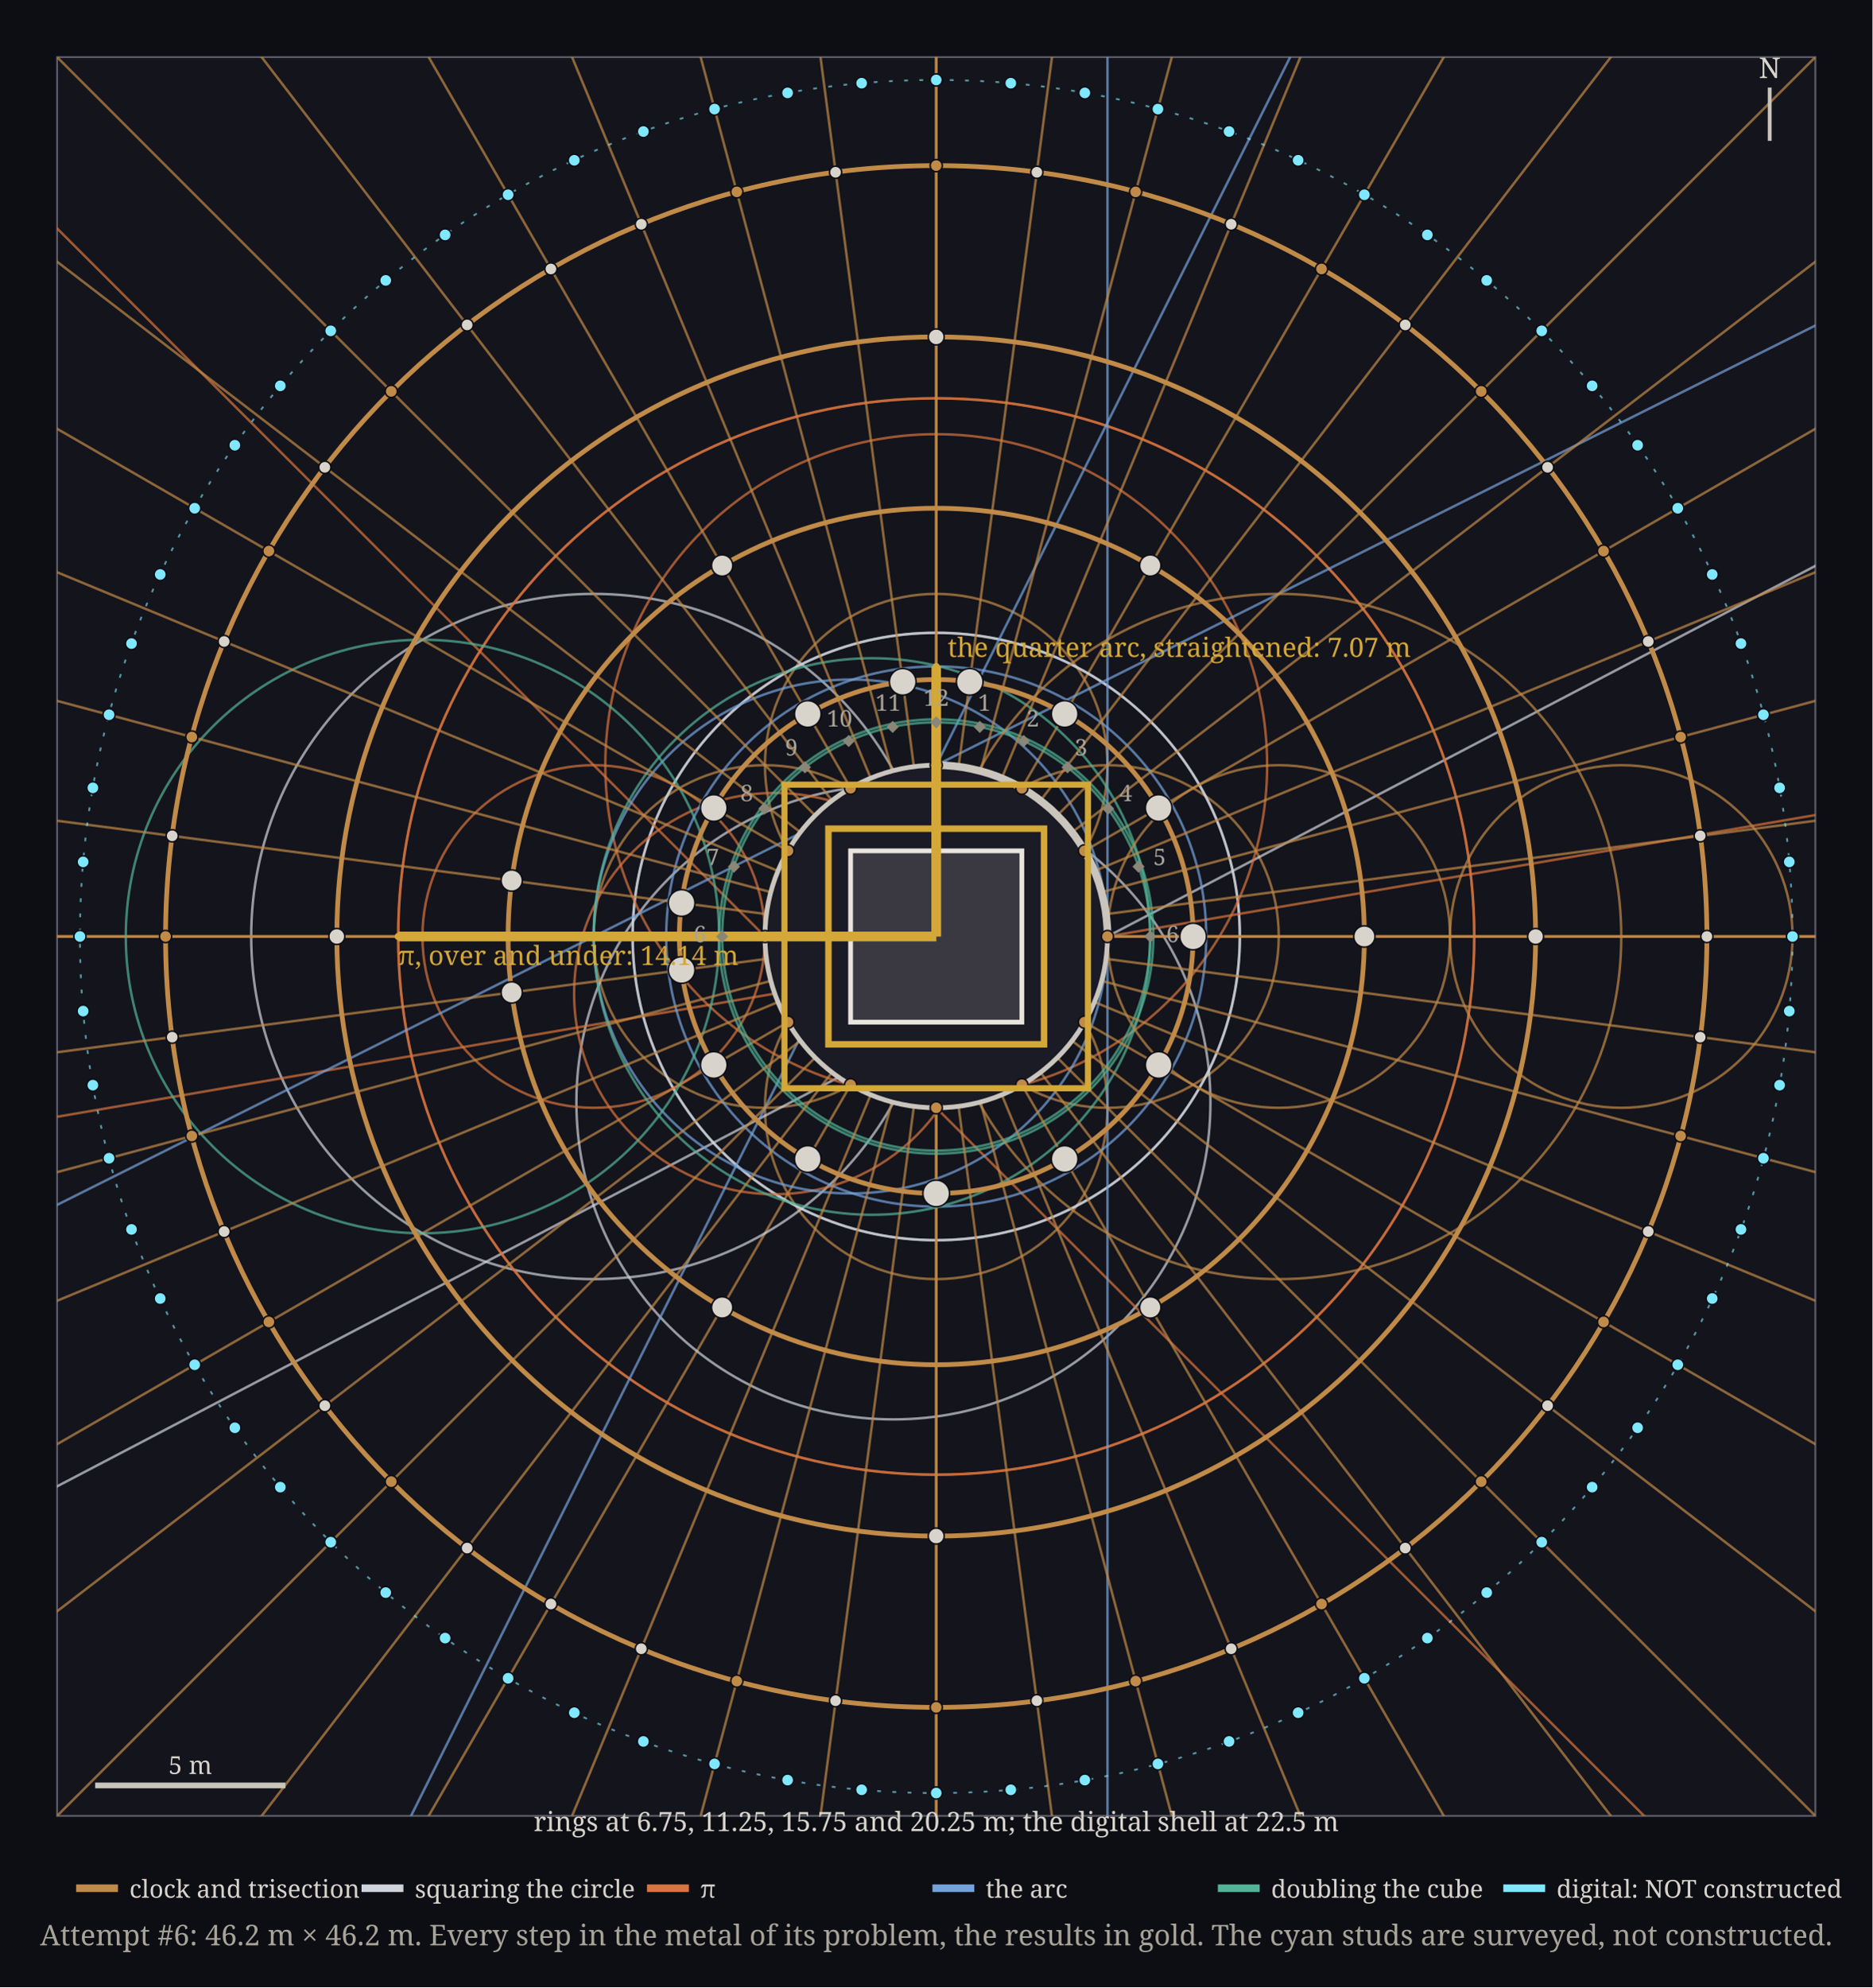
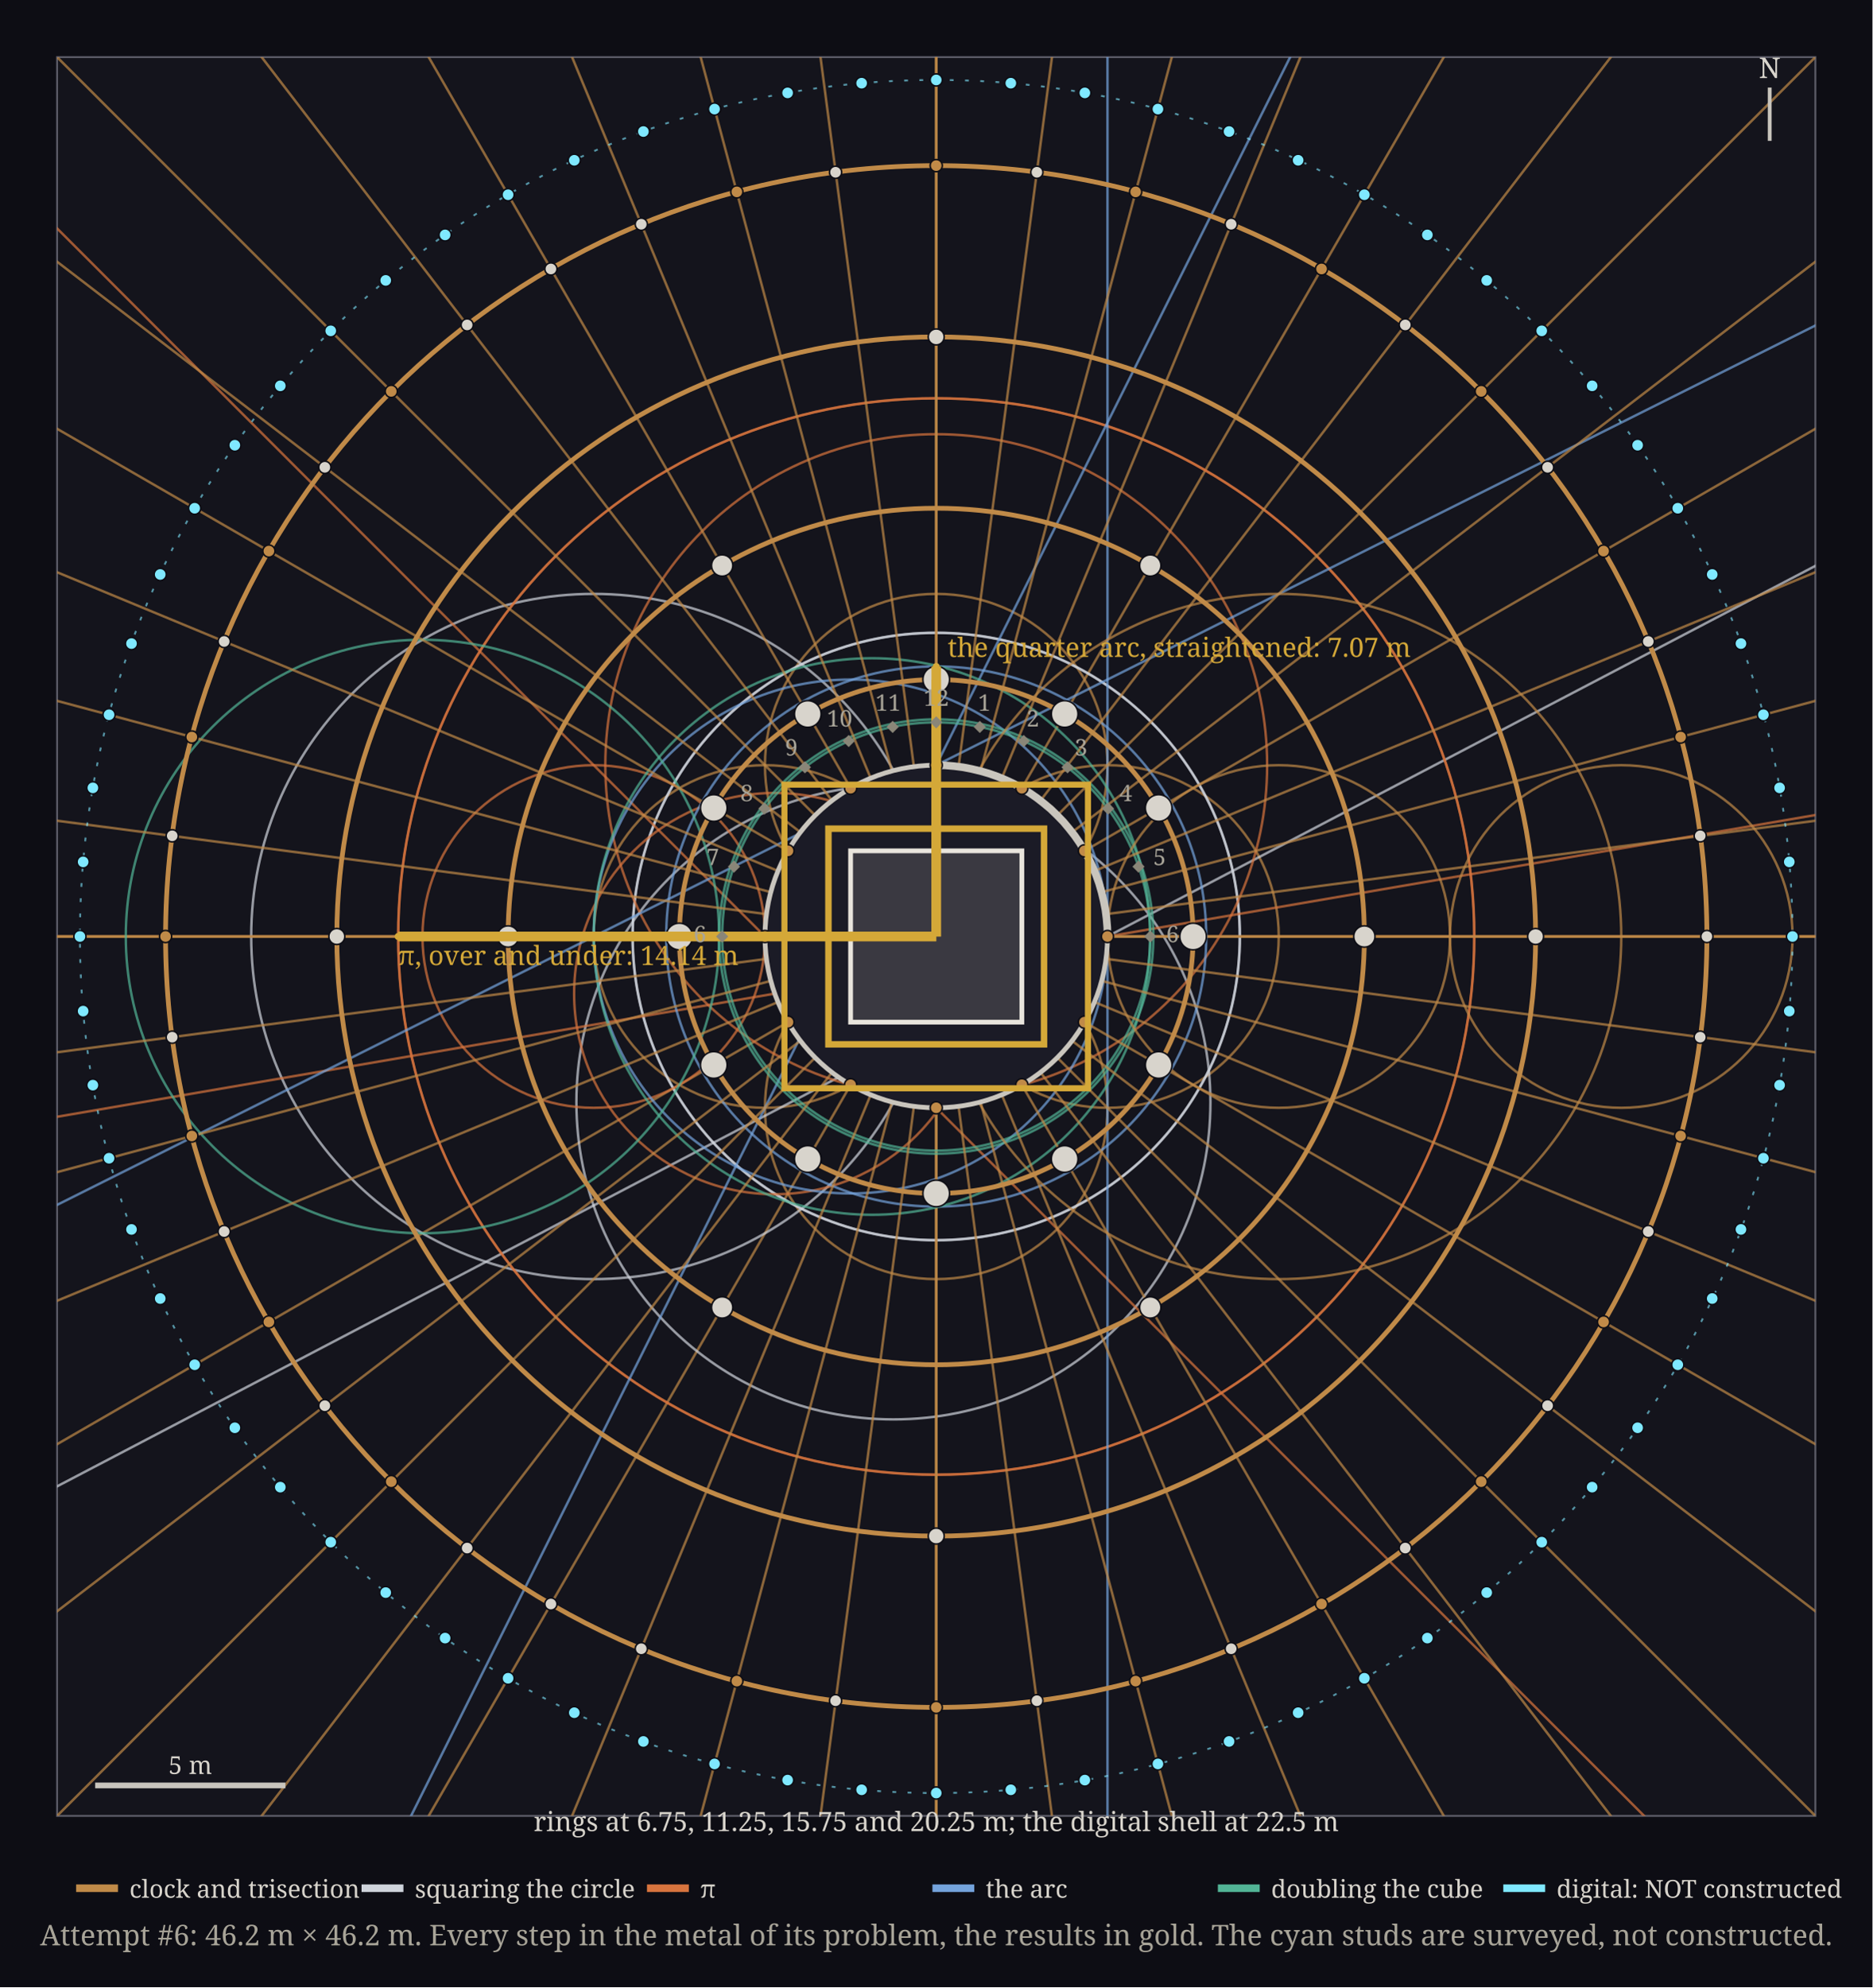
<svg xmlns="http://www.w3.org/2000/svg" width="984" height="1044" viewBox="0 0 984 1044" font-family="Georgia, serif">
  <rect width="100%" height="100%" fill="#0d0d14" />
  <rect x="30.0" y="30.0" width="924.0" height="924.0" fill="#14141c" stroke="#5a5a66" />
  <clipPath id="site">
    <rect x="30.0" y="30.0" width="924.0" height="924.0" />
  </clipPath>
  <g clip-path="url(#site)" fill="none" stroke-width="1.3" stroke-opacity="0.7">
    <circle cx="492.0" cy="492.0" r="90.0" stroke="#c08a48" />
    <line x1="9492.0" y1="492.0" x2="-8508.0" y2="492.0" stroke="#c08a48" />
    <line x1="492.0" y1="-8508.0" x2="492.0" y2="9492.0" stroke="#c08a48" />
    <circle cx="582.0" cy="492.0" r="90.0" stroke="#c08a48" />
    <circle cx="492.0" cy="402.0" r="90.0" stroke="#c08a48" />
    <circle cx="402.0" cy="492.0" r="90.0" stroke="#c08a48" />
    <circle cx="492.0" cy="582.0" r="90.0" stroke="#c08a48" />
    <line x1="8286.2" y1="-4008.0" x2="-7302.2" y2="4992.0" stroke="#c08a48" />
    <line x1="4992.0" y1="-7302.2" x2="-4008.0" y2="8286.2" stroke="#c08a48" />
    <circle cx="312.0" cy="492.0" r="180.0" stroke="#cfd4dc" />
    <circle cx="469.5" cy="579.1" r="166.6" stroke="#cfd4dc" />
    <circle cx="492.0" cy="492.0" r="159.6" stroke="#cfd4dc" />
    <line x1="-7462.6" y1="4702.3" x2="8485.3" y2="-3644.4" stroke="#cfd4dc" />
    <circle cx="492.0" cy="492.0" r="159.5" stroke="#cfd4dc" />
    <line x1="-5917.0" y1="-5827.0" x2="6811.0" y2="6901.0" stroke="#d8743e" />
    <line x1="-8375.8" y1="2028.9" x2="9365.0" y2="-1014.9" stroke="#d8743e" />
    <circle cx="407.1" cy="522.0" r="105.4" stroke="#d8743e" />
    <circle cx="492.0" cy="492.0" r="282.8" stroke="#d8743e" />
    <line x1="-8508.0" y1="492.0" x2="9492.0" y2="492.0" stroke="#c08a48" />
    <circle cx="492.0" cy="402.0" r="173.9" stroke="#d8743e" />
    <circle cx="312.0" cy="492.0" r="90.0" stroke="#d8743e" />
    <circle cx="492.0" cy="492.0" r="282.7" stroke="#d8743e" />
    <line x1="-8508.0" y1="492.0" x2="9492.0" y2="492.0" stroke="#c08a48" />
    <circle cx="447.0" cy="492.0" r="135.0" stroke="#74a3dc" />
    <line x1="4480.9" y1="-7575.8" x2="-3568.9" y2="8523.8" stroke="#74a3dc" />
    <circle cx="492.0" cy="492.0" r="141.9" stroke="#74a3dc" />
    <line x1="492.0" y1="-8508.0" x2="492.0" y2="9492.0" stroke="#c08a48" />
    <line x1="582.0" y1="-8508.0" x2="582.0" y2="9492.0" stroke="#74a3dc" />
    <line x1="8505.8" y1="-3604.9" x2="-7593.8" y2="4444.9" stroke="#74a3dc" />
    <circle cx="492.0" cy="492.0" r="135.0" stroke="#74a3dc" />
    <line x1="492.0" y1="-8508.0" x2="492.0" y2="9492.0" stroke="#c08a48" />
    <circle cx="222.0" cy="492.0" r="155.9" stroke="#52b496" />
    <circle cx="492.0" cy="492.0" r="114.1" stroke="#52b496" />
    <circle cx="458.2" cy="492.0" r="146.2" stroke="#52b496" />
    <circle cx="492.0" cy="492.0" r="112.5" stroke="#52b496" />
    <circle cx="672.0" cy="492.0" r="90.0" stroke="#c08a48" />
    <circle cx="672.0" cy="492.0" r="180.0" stroke="#c08a48" />
    <circle cx="852.0" cy="492.0" r="90.0" stroke="#c08a48" />
    <circle cx="492.0" cy="492.0" r="135.0" stroke="#c08a48" />
    <circle cx="492.0" cy="492.0" r="225.0" stroke="#c08a48" />
    <circle cx="492.0" cy="492.0" r="315.0" stroke="#c08a48" />
    <circle cx="492.0" cy="492.0" r="405.0" stroke="#c08a48" />
    <line x1="-4008.0" y1="-7302.2" x2="4992.0" y2="8286.2" stroke="#c08a48" />
    <line x1="-7302.2" y1="-4008.0" x2="8286.2" y2="4992.0" stroke="#c08a48" />
    <line x1="9185.3" y1="-1837.4" x2="-8201.3" y2="2821.4" stroke="#c08a48" />
    <line x1="6856.0" y1="-5872.0" x2="-5872.0" y2="6856.0" stroke="#c08a48" />
    <line x1="2821.4" y1="-8201.3" x2="-1837.4" y2="9185.3" stroke="#c08a48" />
    <line x1="-1837.4" y1="-8201.3" x2="2821.4" y2="9185.3" stroke="#c08a48" />
    <line x1="-5872.0" y1="-5872.0" x2="6856.0" y2="6856.0" stroke="#c08a48" />
    <line x1="-8201.3" y1="-1837.4" x2="9185.3" y2="2821.4" stroke="#c08a48" />
    <line x1="9415.0" y1="-682.7" x2="-8431.0" y2="1666.7" stroke="#c08a48" />
    <line x1="8806.9" y1="-2952.2" x2="-7822.9" y2="3936.2" stroke="#c08a48" />
    <line x1="7632.2" y1="-4986.9" x2="-6648.2" y2="5970.9" stroke="#c08a48" />
    <line x1="5970.9" y1="-6648.2" x2="-4986.9" y2="7632.2" stroke="#c08a48" />
    <line x1="3936.2" y1="-7822.9" x2="-2952.2" y2="8806.9" stroke="#c08a48" />
    <line x1="1666.7" y1="-8431.0" x2="-682.7" y2="9415.0" stroke="#c08a48" />
    <line x1="-682.7" y1="-8431.0" x2="1666.7" y2="9415.0" stroke="#c08a48" />
    <line x1="-2952.2" y1="-7822.9" x2="3936.2" y2="8806.9" stroke="#c08a48" />
    <line x1="-4986.9" y1="-6648.2" x2="5970.9" y2="7632.2" stroke="#c08a48" />
    <line x1="-6648.2" y1="-4986.9" x2="7632.2" y2="5970.9" stroke="#c08a48" />
    <line x1="-7822.9" y1="-2952.2" x2="8806.9" y2="3936.2" stroke="#c08a48" />
    <line x1="-8431.0" y1="-682.7" x2="9415.0" y2="1666.7" stroke="#c08a48" />
  </g>
  <circle cx="492.0" cy="492.0" r="90.0" fill="#1b1b26" stroke="#c9c5bd" stroke-width="2.5" />
  <polyline points="582.0,492.0 581.9,487.3 581.5,482.6 580.9,477.9 580.0,473.3 578.9,468.7 577.6,464.2 576.0,459.7 574.2,455.4 572.2,451.1 569.9,447.0 567.5,443.0 564.8,439.1 561.9,435.4 558.9,431.8 555.6,428.4 552.2,425.1 548.6,422.1 544.9,419.2 541.0,416.5 537.0,414.1 532.9,411.8 528.6,409.8 524.3,408.0 519.8,406.4 515.3,405.1 510.7,404.0 506.1,403.1 501.4,402.5 496.7,402.1 492.0,402.0" fill="none" stroke="#c9c5bd" stroke-width="4" />
  <circle cx="492.0" cy="492.0" r="135.0" fill="none" stroke="#c08a48" stroke-width="2.5" />
  <circle cx="492.0" cy="492.0" r="225.0" fill="none" stroke="#c08a48" stroke-width="2.5" />
  <circle cx="492.0" cy="492.0" r="315.0" fill="none" stroke="#c08a48" stroke-width="2.5" />
  <circle cx="492.0" cy="492.0" r="405.0" fill="none" stroke="#c08a48" stroke-width="2.5" />
  <circle cx="492.0" cy="492.0" r="450.0" fill="none" stroke="#7fe8ff" stroke-width="1" stroke-dasharray="2 6" stroke-opacity="0.6" />
  <circle cx="627.0" cy="492.0" r="7.0" fill="#d8d4cc" stroke="#0d0d14" stroke-width="0.8" />
  <circle cx="608.9" cy="424.5" r="7.0" fill="#d8d4cc" stroke="#0d0d14" stroke-width="0.8" />
  <circle cx="559.5" cy="375.1" r="7.0" fill="#d8d4cc" stroke="#0d0d14" stroke-width="0.8" />
-   <circle cx="509.6" cy="358.2" r="7.0" fill="#d8d4cc" stroke="#0d0d14" stroke-width="0.8" />
-   <circle cx="474.4" cy="358.2" r="7.0" fill="#d8d4cc" stroke="#0d0d14" stroke-width="0.8" />
+   <circle cx="492.0" cy="357.0" r="7.0" fill="#d8d4cc" stroke="#0d0d14" stroke-width="0.8" />
  <circle cx="424.5" cy="375.1" r="7.0" fill="#d8d4cc" stroke="#0d0d14" stroke-width="0.8" />
  <circle cx="375.1" cy="424.5" r="7.0" fill="#d8d4cc" stroke="#0d0d14" stroke-width="0.8" />
-   <circle cx="358.2" cy="474.4" r="7.0" fill="#d8d4cc" stroke="#0d0d14" stroke-width="0.8" />
-   <circle cx="358.2" cy="509.6" r="7.0" fill="#d8d4cc" stroke="#0d0d14" stroke-width="0.8" />
+   <circle cx="357.0" cy="492.0" r="7.0" fill="#d8d4cc" stroke="#0d0d14" stroke-width="0.8" />
  <circle cx="375.1" cy="559.5" r="7.0" fill="#d8d4cc" stroke="#0d0d14" stroke-width="0.8" />
  <circle cx="424.5" cy="608.9" r="7.0" fill="#d8d4cc" stroke="#0d0d14" stroke-width="0.8" />
  <circle cx="492.0" cy="627.0" r="7.0" fill="#d8d4cc" stroke="#0d0d14" stroke-width="0.8" />
  <circle cx="559.5" cy="608.9" r="7.0" fill="#d8d4cc" stroke="#0d0d14" stroke-width="0.8" />
  <circle cx="608.9" cy="559.5" r="7.0" fill="#d8d4cc" stroke="#0d0d14" stroke-width="0.8" />
  <circle cx="717.0" cy="492.0" r="5.6" fill="#d8d4cc" stroke="#0d0d14" stroke-width="0.8" />
  <circle cx="604.5" cy="297.1" r="5.6" fill="#d8d4cc" stroke="#0d0d14" stroke-width="0.8" />
  <circle cx="379.5" cy="297.1" r="5.6" fill="#d8d4cc" stroke="#0d0d14" stroke-width="0.8" />
-   <circle cx="268.9" cy="462.6" r="5.6" fill="#d8d4cc" stroke="#0d0d14" stroke-width="0.8" />
-   <circle cx="268.9" cy="521.4" r="5.6" fill="#d8d4cc" stroke="#0d0d14" stroke-width="0.8" />
+   <circle cx="267.0" cy="492.0" r="5.6" fill="#d8d4cc" stroke="#0d0d14" stroke-width="0.8" />
  <circle cx="379.5" cy="686.9" r="5.6" fill="#d8d4cc" stroke="#0d0d14" stroke-width="0.8" />
  <circle cx="604.5" cy="686.9" r="5.6" fill="#d8d4cc" stroke="#0d0d14" stroke-width="0.8" />
  <circle cx="807.0" cy="492.0" r="4.2" fill="#d8d4cc" stroke="#0d0d14" stroke-width="0.8" />
  <circle cx="492.0" cy="177.0" r="4.2" fill="#d8d4cc" stroke="#0d0d14" stroke-width="0.8" />
  <circle cx="177.0" cy="492.0" r="4.2" fill="#d8d4cc" stroke="#0d0d14" stroke-width="0.8" />
  <circle cx="492.0" cy="807.0" r="4.2" fill="#d8d4cc" stroke="#0d0d14" stroke-width="0.8" />
  <circle cx="897.0" cy="492.0" r="3.2" fill="#d8d4cc" stroke="#0d0d14" stroke-width="0.8" />
  <circle cx="893.5" cy="439.1" r="3.2" fill="#d8d4cc" stroke="#0d0d14" stroke-width="0.8" />
  <circle cx="883.2" cy="387.2" r="3.2" fill="#c08a48" stroke="#0d0d14" stroke-width="0.8" />
  <circle cx="866.2" cy="337.0" r="3.2" fill="#d8d4cc" stroke="#0d0d14" stroke-width="0.8" />
  <circle cx="842.7" cy="289.5" r="3.2" fill="#c08a48" stroke="#0d0d14" stroke-width="0.8" />
  <circle cx="813.3" cy="245.5" r="3.2" fill="#d8d4cc" stroke="#0d0d14" stroke-width="0.8" />
  <circle cx="778.4" cy="205.6" r="3.2" fill="#c08a48" stroke="#0d0d14" stroke-width="0.8" />
  <circle cx="738.5" cy="170.7" r="3.2" fill="#d8d4cc" stroke="#0d0d14" stroke-width="0.8" />
  <circle cx="694.5" cy="141.3" r="3.2" fill="#c08a48" stroke="#0d0d14" stroke-width="0.8" />
  <circle cx="647.0" cy="117.8" r="3.2" fill="#d8d4cc" stroke="#0d0d14" stroke-width="0.8" />
  <circle cx="596.8" cy="100.8" r="3.2" fill="#c08a48" stroke="#0d0d14" stroke-width="0.8" />
  <circle cx="544.9" cy="90.5" r="3.2" fill="#d8d4cc" stroke="#0d0d14" stroke-width="0.8" />
  <circle cx="492.0" cy="87.0" r="3.2" fill="#c08a48" stroke="#0d0d14" stroke-width="0.8" />
  <circle cx="439.1" cy="90.5" r="3.2" fill="#d8d4cc" stroke="#0d0d14" stroke-width="0.8" />
  <circle cx="387.2" cy="100.8" r="3.2" fill="#c08a48" stroke="#0d0d14" stroke-width="0.8" />
  <circle cx="337.0" cy="117.8" r="3.2" fill="#d8d4cc" stroke="#0d0d14" stroke-width="0.8" />
  <circle cx="289.5" cy="141.3" r="3.2" fill="#d8d4cc" stroke="#0d0d14" stroke-width="0.8" />
  <circle cx="245.5" cy="170.7" r="3.2" fill="#d8d4cc" stroke="#0d0d14" stroke-width="0.8" />
  <circle cx="205.6" cy="205.6" r="3.2" fill="#c08a48" stroke="#0d0d14" stroke-width="0.8" />
  <circle cx="170.7" cy="245.5" r="3.2" fill="#d8d4cc" stroke="#0d0d14" stroke-width="0.8" />
  <circle cx="141.3" cy="289.5" r="3.2" fill="#c08a48" stroke="#0d0d14" stroke-width="0.8" />
  <circle cx="117.8" cy="337.0" r="3.2" fill="#d8d4cc" stroke="#0d0d14" stroke-width="0.8" />
  <circle cx="100.8" cy="387.2" r="3.2" fill="#c08a48" stroke="#0d0d14" stroke-width="0.8" />
  <circle cx="90.5" cy="439.1" r="3.2" fill="#d8d4cc" stroke="#0d0d14" stroke-width="0.8" />
  <circle cx="87.0" cy="492.0" r="3.2" fill="#c08a48" stroke="#0d0d14" stroke-width="0.8" />
  <circle cx="90.5" cy="544.9" r="3.2" fill="#d8d4cc" stroke="#0d0d14" stroke-width="0.8" />
  <circle cx="100.8" cy="596.8" r="3.2" fill="#c08a48" stroke="#0d0d14" stroke-width="0.8" />
  <circle cx="117.8" cy="647.0" r="3.2" fill="#d8d4cc" stroke="#0d0d14" stroke-width="0.8" />
  <circle cx="141.3" cy="694.5" r="3.2" fill="#c08a48" stroke="#0d0d14" stroke-width="0.8" />
  <circle cx="170.7" cy="738.5" r="3.2" fill="#d8d4cc" stroke="#0d0d14" stroke-width="0.8" />
  <circle cx="205.6" cy="778.4" r="3.2" fill="#c08a48" stroke="#0d0d14" stroke-width="0.8" />
  <circle cx="245.5" cy="813.3" r="3.2" fill="#d8d4cc" stroke="#0d0d14" stroke-width="0.8" />
  <circle cx="289.5" cy="842.7" r="3.2" fill="#d8d4cc" stroke="#0d0d14" stroke-width="0.8" />
  <circle cx="337.0" cy="866.2" r="3.2" fill="#d8d4cc" stroke="#0d0d14" stroke-width="0.8" />
  <circle cx="387.2" cy="883.2" r="3.2" fill="#c08a48" stroke="#0d0d14" stroke-width="0.8" />
  <circle cx="439.1" cy="893.5" r="3.2" fill="#d8d4cc" stroke="#0d0d14" stroke-width="0.8" />
  <circle cx="492.0" cy="897.0" r="3.2" fill="#c08a48" stroke="#0d0d14" stroke-width="0.8" />
  <circle cx="544.9" cy="893.5" r="3.2" fill="#d8d4cc" stroke="#0d0d14" stroke-width="0.8" />
  <circle cx="596.8" cy="883.2" r="3.2" fill="#c08a48" stroke="#0d0d14" stroke-width="0.8" />
  <circle cx="647.0" cy="866.2" r="3.2" fill="#d8d4cc" stroke="#0d0d14" stroke-width="0.8" />
  <circle cx="694.5" cy="842.7" r="3.2" fill="#c08a48" stroke="#0d0d14" stroke-width="0.8" />
  <circle cx="738.5" cy="813.3" r="3.2" fill="#d8d4cc" stroke="#0d0d14" stroke-width="0.8" />
  <circle cx="778.4" cy="778.4" r="3.2" fill="#c08a48" stroke="#0d0d14" stroke-width="0.8" />
  <circle cx="813.3" cy="738.5" r="3.2" fill="#d8d4cc" stroke="#0d0d14" stroke-width="0.8" />
  <circle cx="842.7" cy="694.5" r="3.2" fill="#c08a48" stroke="#0d0d14" stroke-width="0.8" />
  <circle cx="866.2" cy="647.0" r="3.2" fill="#d8d4cc" stroke="#0d0d14" stroke-width="0.8" />
  <circle cx="883.2" cy="596.8" r="3.2" fill="#c08a48" stroke="#0d0d14" stroke-width="0.8" />
  <circle cx="893.5" cy="544.9" r="3.2" fill="#d8d4cc" stroke="#0d0d14" stroke-width="0.8" />
  <circle cx="582.0" cy="492.0" r="3.2" fill="#c08a48" stroke="#0d0d14" stroke-width="0.8" />
  <circle cx="569.9" cy="447.0" r="3.2" fill="#c08a48" stroke="#0d0d14" stroke-width="0.8" />
  <circle cx="537.0" cy="414.1" r="3.2" fill="#c08a48" stroke="#0d0d14" stroke-width="0.8" />
  <circle cx="492.0" cy="402.0" r="3.2" fill="#c08a48" stroke="#0d0d14" stroke-width="0.8" />
  <circle cx="447.0" cy="414.1" r="3.2" fill="#c08a48" stroke="#0d0d14" stroke-width="0.8" />
  <circle cx="414.1" cy="447.0" r="3.2" fill="#c08a48" stroke="#0d0d14" stroke-width="0.8" />
  <circle cx="402.0" cy="492.0" r="3.2" fill="#c08a48" stroke="#0d0d14" stroke-width="0.8" />
  <circle cx="414.1" cy="537.0" r="3.2" fill="#c08a48" stroke="#0d0d14" stroke-width="0.8" />
  <circle cx="447.0" cy="569.9" r="3.2" fill="#c08a48" stroke="#0d0d14" stroke-width="0.8" />
  <circle cx="492.0" cy="582.0" r="3.2" fill="#c08a48" stroke="#0d0d14" stroke-width="0.8" />
  <circle cx="537.0" cy="569.9" r="3.2" fill="#c08a48" stroke="#0d0d14" stroke-width="0.8" />
  <circle cx="569.9" cy="537.0" r="3.2" fill="#c08a48" stroke="#0d0d14" stroke-width="0.8" />
  <circle cx="942.0" cy="492.0" r="3.2" fill="#7fe8ff" stroke="#0d0d14" stroke-width="0.8" />
  <circle cx="940.3" cy="452.8" r="3.2" fill="#7fe8ff" stroke="#0d0d14" stroke-width="0.8" />
  <circle cx="935.2" cy="413.9" r="3.2" fill="#7fe8ff" stroke="#0d0d14" stroke-width="0.8" />
  <circle cx="926.7" cy="375.5" r="3.2" fill="#7fe8ff" stroke="#0d0d14" stroke-width="0.8" />
  <circle cx="914.9" cy="338.1" r="3.2" fill="#7fe8ff" stroke="#0d0d14" stroke-width="0.8" />
  <circle cx="899.8" cy="301.8" r="3.2" fill="#7fe8ff" stroke="#0d0d14" stroke-width="0.8" />
  <circle cx="881.7" cy="267.0" r="3.2" fill="#7fe8ff" stroke="#0d0d14" stroke-width="0.8" />
  <circle cx="860.6" cy="233.9" r="3.2" fill="#7fe8ff" stroke="#0d0d14" stroke-width="0.8" />
  <circle cx="836.7" cy="202.7" r="3.2" fill="#7fe8ff" stroke="#0d0d14" stroke-width="0.8" />
  <circle cx="810.2" cy="173.8" r="3.2" fill="#7fe8ff" stroke="#0d0d14" stroke-width="0.8" />
  <circle cx="781.3" cy="147.3" r="3.2" fill="#7fe8ff" stroke="#0d0d14" stroke-width="0.8" />
  <circle cx="750.1" cy="123.4" r="3.2" fill="#7fe8ff" stroke="#0d0d14" stroke-width="0.8" />
  <circle cx="717.0" cy="102.3" r="3.2" fill="#7fe8ff" stroke="#0d0d14" stroke-width="0.8" />
  <circle cx="682.2" cy="84.2" r="3.2" fill="#7fe8ff" stroke="#0d0d14" stroke-width="0.8" />
  <circle cx="645.9" cy="69.1" r="3.2" fill="#7fe8ff" stroke="#0d0d14" stroke-width="0.8" />
  <circle cx="608.5" cy="57.3" r="3.2" fill="#7fe8ff" stroke="#0d0d14" stroke-width="0.8" />
  <circle cx="570.1" cy="48.8" r="3.2" fill="#7fe8ff" stroke="#0d0d14" stroke-width="0.8" />
  <circle cx="531.2" cy="43.7" r="3.2" fill="#7fe8ff" stroke="#0d0d14" stroke-width="0.8" />
  <circle cx="492.0" cy="42.0" r="3.2" fill="#7fe8ff" stroke="#0d0d14" stroke-width="0.8" />
  <circle cx="452.8" cy="43.7" r="3.2" fill="#7fe8ff" stroke="#0d0d14" stroke-width="0.8" />
  <circle cx="413.9" cy="48.8" r="3.2" fill="#7fe8ff" stroke="#0d0d14" stroke-width="0.8" />
  <circle cx="375.5" cy="57.3" r="3.2" fill="#7fe8ff" stroke="#0d0d14" stroke-width="0.8" />
  <circle cx="338.1" cy="69.1" r="3.2" fill="#7fe8ff" stroke="#0d0d14" stroke-width="0.8" />
  <circle cx="301.8" cy="84.2" r="3.2" fill="#7fe8ff" stroke="#0d0d14" stroke-width="0.8" />
  <circle cx="267.0" cy="102.3" r="3.2" fill="#7fe8ff" stroke="#0d0d14" stroke-width="0.8" />
  <circle cx="233.9" cy="123.4" r="3.2" fill="#7fe8ff" stroke="#0d0d14" stroke-width="0.8" />
  <circle cx="202.7" cy="147.3" r="3.2" fill="#7fe8ff" stroke="#0d0d14" stroke-width="0.8" />
  <circle cx="173.8" cy="173.8" r="3.2" fill="#7fe8ff" stroke="#0d0d14" stroke-width="0.8" />
  <circle cx="147.3" cy="202.7" r="3.2" fill="#7fe8ff" stroke="#0d0d14" stroke-width="0.8" />
  <circle cx="123.4" cy="233.9" r="3.2" fill="#7fe8ff" stroke="#0d0d14" stroke-width="0.8" />
  <circle cx="102.3" cy="267.0" r="3.2" fill="#7fe8ff" stroke="#0d0d14" stroke-width="0.8" />
  <circle cx="84.2" cy="301.8" r="3.2" fill="#7fe8ff" stroke="#0d0d14" stroke-width="0.8" />
  <circle cx="69.1" cy="338.1" r="3.2" fill="#7fe8ff" stroke="#0d0d14" stroke-width="0.8" />
  <circle cx="57.3" cy="375.5" r="3.2" fill="#7fe8ff" stroke="#0d0d14" stroke-width="0.8" />
  <circle cx="48.8" cy="413.9" r="3.2" fill="#7fe8ff" stroke="#0d0d14" stroke-width="0.8" />
  <circle cx="43.7" cy="452.8" r="3.2" fill="#7fe8ff" stroke="#0d0d14" stroke-width="0.8" />
  <circle cx="42.0" cy="492.0" r="3.2" fill="#7fe8ff" stroke="#0d0d14" stroke-width="0.8" />
  <circle cx="43.7" cy="531.2" r="3.2" fill="#7fe8ff" stroke="#0d0d14" stroke-width="0.8" />
  <circle cx="48.8" cy="570.1" r="3.2" fill="#7fe8ff" stroke="#0d0d14" stroke-width="0.8" />
  <circle cx="57.3" cy="608.5" r="3.2" fill="#7fe8ff" stroke="#0d0d14" stroke-width="0.8" />
  <circle cx="69.1" cy="645.9" r="3.2" fill="#7fe8ff" stroke="#0d0d14" stroke-width="0.8" />
  <circle cx="84.2" cy="682.2" r="3.2" fill="#7fe8ff" stroke="#0d0d14" stroke-width="0.8" />
  <circle cx="102.3" cy="717.0" r="3.2" fill="#7fe8ff" stroke="#0d0d14" stroke-width="0.8" />
  <circle cx="123.4" cy="750.1" r="3.2" fill="#7fe8ff" stroke="#0d0d14" stroke-width="0.8" />
  <circle cx="147.3" cy="781.3" r="3.2" fill="#7fe8ff" stroke="#0d0d14" stroke-width="0.8" />
  <circle cx="173.8" cy="810.2" r="3.2" fill="#7fe8ff" stroke="#0d0d14" stroke-width="0.8" />
  <circle cx="202.7" cy="836.7" r="3.2" fill="#7fe8ff" stroke="#0d0d14" stroke-width="0.8" />
  <circle cx="233.9" cy="860.6" r="3.2" fill="#7fe8ff" stroke="#0d0d14" stroke-width="0.8" />
  <circle cx="267.0" cy="881.7" r="3.2" fill="#7fe8ff" stroke="#0d0d14" stroke-width="0.8" />
  <circle cx="301.8" cy="899.8" r="3.2" fill="#7fe8ff" stroke="#0d0d14" stroke-width="0.8" />
  <circle cx="338.1" cy="914.9" r="3.2" fill="#7fe8ff" stroke="#0d0d14" stroke-width="0.8" />
  <circle cx="375.5" cy="926.7" r="3.2" fill="#7fe8ff" stroke="#0d0d14" stroke-width="0.8" />
  <circle cx="413.9" cy="935.2" r="3.2" fill="#7fe8ff" stroke="#0d0d14" stroke-width="0.8" />
  <circle cx="452.8" cy="940.3" r="3.2" fill="#7fe8ff" stroke="#0d0d14" stroke-width="0.8" />
  <circle cx="492.0" cy="942.0" r="3.2" fill="#7fe8ff" stroke="#0d0d14" stroke-width="0.8" />
  <circle cx="531.2" cy="940.3" r="3.2" fill="#7fe8ff" stroke="#0d0d14" stroke-width="0.8" />
  <circle cx="570.1" cy="935.2" r="3.2" fill="#7fe8ff" stroke="#0d0d14" stroke-width="0.8" />
  <circle cx="608.5" cy="926.7" r="3.2" fill="#7fe8ff" stroke="#0d0d14" stroke-width="0.8" />
  <circle cx="645.9" cy="914.9" r="3.2" fill="#7fe8ff" stroke="#0d0d14" stroke-width="0.8" />
  <circle cx="682.2" cy="899.8" r="3.2" fill="#7fe8ff" stroke="#0d0d14" stroke-width="0.8" />
  <circle cx="717.0" cy="881.7" r="3.2" fill="#7fe8ff" stroke="#0d0d14" stroke-width="0.8" />
  <circle cx="750.1" cy="860.6" r="3.2" fill="#7fe8ff" stroke="#0d0d14" stroke-width="0.8" />
  <circle cx="781.3" cy="836.7" r="3.2" fill="#7fe8ff" stroke="#0d0d14" stroke-width="0.8" />
  <circle cx="810.2" cy="810.2" r="3.2" fill="#7fe8ff" stroke="#0d0d14" stroke-width="0.8" />
  <circle cx="836.7" cy="781.3" r="3.2" fill="#7fe8ff" stroke="#0d0d14" stroke-width="0.8" />
  <circle cx="860.6" cy="750.1" r="3.2" fill="#7fe8ff" stroke="#0d0d14" stroke-width="0.8" />
  <circle cx="881.7" cy="717.0" r="3.2" fill="#7fe8ff" stroke="#0d0d14" stroke-width="0.8" />
  <circle cx="899.8" cy="682.2" r="3.2" fill="#7fe8ff" stroke="#0d0d14" stroke-width="0.8" />
  <circle cx="914.9" cy="645.9" r="3.2" fill="#7fe8ff" stroke="#0d0d14" stroke-width="0.8" />
  <circle cx="926.7" cy="608.5" r="3.2" fill="#7fe8ff" stroke="#0d0d14" stroke-width="0.8" />
  <circle cx="935.2" cy="570.1" r="3.2" fill="#7fe8ff" stroke="#0d0d14" stroke-width="0.8" />
  <circle cx="940.3" cy="531.2" r="3.2" fill="#7fe8ff" stroke="#0d0d14" stroke-width="0.8" />
  <polygon points="537.0,447.0 447.0,447.0 447.0,537.0 537.0,537.0" fill="#c9c5bd" fill-opacity="0.18" stroke="#e8e4dc" stroke-width="2.5" />
  <polygon points="549.1,434.9 434.9,434.9 434.9,549.1 549.1,549.1" fill="none" stroke="#d4a838" stroke-width="2.5" />
  <polygon points="548.2,435.8 435.8,435.8 435.8,548.2 548.2,548.2" fill="none" stroke="#d4a838" stroke-width="2.5" />
  <polygon points="571.8,412.2 412.2,412.2 412.2,571.8 571.8,571.8" fill="none" stroke="#d4a838" stroke-width="3" />
  <polygon points="571.7,412.3 412.3,412.3 412.3,571.7 571.7,571.7" fill="none" stroke="#d4a838" stroke-width="3" />
  <line x1="492.0" y1="492.0" x2="209.2" y2="492.0" stroke="#d4a838" stroke-width="5" />
  <line x1="492.0" y1="492.0" x2="209.3" y2="492.0" stroke="#d4a838" stroke-width="5" />
  <line x1="492.0" y1="492.0" x2="492.0" y2="350.1" stroke="#d4a838" stroke-width="5" />
  <line x1="492.0" y1="492.0" x2="492.0" y2="357.0" stroke="#d4a838" stroke-width="5" />
  <circle cx="209.2" cy="492.0" r="1.8" fill="#d4a838" />
  <circle cx="209.3" cy="492.0" r="1.8" fill="#d4a838" />
  <circle cx="492.0" cy="350.1" r="1.8" fill="#d4a838" />
  <circle cx="492.0" cy="357.0" r="1.8" fill="#d4a838" />
  <polygon points="382.7,492.0 379.5,488.8 376.3,492.0 379.5,495.2" fill="#8a8678" />
  <text x="367.8" y="495.0" font-size="12" fill="#a8a498" text-anchor="middle">6</text>
  <polygon points="388.9,455.3 385.7,452.1 382.5,455.3 385.7,458.5" fill="#8a8678" />
  <text x="374.6" y="454.5" font-size="12" fill="#a8a498" text-anchor="middle">7</text>
  <polygon points="404.9,424.8 401.7,421.6 398.5,424.8 401.7,428.0" fill="#8a8678" />
  <text x="392.4" y="420.9" font-size="12" fill="#a8a498" text-anchor="middle">8</text>
  <polygon points="426.2,403.1 423.0,399.9 419.8,403.1 423.0,406.3" fill="#8a8678" />
  <text x="415.9" y="396.9" font-size="12" fill="#a8a498" text-anchor="middle">9</text>
  <polygon points="449.2,389.3 446.0,386.1 442.8,389.3 446.0,392.5" fill="#8a8678" />
  <text x="441.2" y="381.7" font-size="12" fill="#a8a498" text-anchor="middle">10</text>
  <polygon points="472.3,381.9 469.1,378.7 465.9,381.9 469.1,385.1" fill="#8a8678" />
  <text x="466.7" y="373.4" font-size="12" fill="#a8a498" text-anchor="middle">11</text>
  <polygon points="495.2,379.5 492.0,376.3 488.8,379.5 492.0,382.7" fill="#8a8678" />
  <text x="492.0" y="370.8" font-size="12" fill="#a8a498" text-anchor="middle">12</text>
  <polygon points="518.1,381.9 514.9,378.7 511.7,381.9 514.9,385.1" fill="#8a8678" />
  <text x="517.3" y="373.4" font-size="12" fill="#a8a498" text-anchor="middle">1</text>
  <polygon points="541.2,389.3 538.0,386.1 534.8,389.3 538.0,392.5" fill="#8a8678" />
  <text x="542.8" y="381.7" font-size="12" fill="#a8a498" text-anchor="middle">2</text>
  <polygon points="564.2,403.1 561.0,399.9 557.8,403.1 561.0,406.3" fill="#8a8678" />
  <text x="568.1" y="396.9" font-size="12" fill="#a8a498" text-anchor="middle">3</text>
  <polygon points="585.5,424.8 582.3,421.6 579.1,424.8 582.3,428.0" fill="#8a8678" />
  <text x="591.6" y="420.9" font-size="12" fill="#a8a498" text-anchor="middle">4</text>
  <polygon points="601.5,455.3 598.3,452.1 595.1,455.3 598.3,458.5" fill="#8a8678" />
  <text x="609.4" y="454.5" font-size="12" fill="#a8a498" text-anchor="middle">5</text>
  <polygon points="607.7,492.0 604.5,488.8 601.3,492.0 604.5,495.2" fill="#8a8678" />
  <text x="616.2" y="495.0" font-size="12" fill="#a8a498" text-anchor="middle">6</text>
  <text x="492.0" y="962.0" font-size="14" fill="#d8d4cc" text-anchor="middle">rings at 6.75, 11.25, 15.75 and 20.25 m; the digital shell at 22.5 m</text>
  <text x="209.2" y="507.0" font-size="14" fill="#d4a838" text-anchor="start">π, over and under: 14.14 m</text>
  <text x="498.0" y="345.1" font-size="14" fill="#d4a838" text-anchor="start">the quarter arc, straightened: 7.07 m</text>
  <line x1="930.0" y1="74.0" x2="930.0" y2="46.0" stroke="#c9c5bd" stroke-width="2" />
  <text x="930.0" y="41.0" font-size="15" fill="#d8d4cc" text-anchor="middle">N</text>
  <line x1="50.0" y1="938.0" x2="150.0" y2="938.0" stroke="#c9c5bd" stroke-width="3" />
  <text x="100.0" y="932.0" font-size="13" fill="#d8d4cc" text-anchor="middle">5 m</text>
  <text x="492.0" y="1022.0" font-size="15" fill="#a8a498" text-anchor="middle">Attempt #6: 46.2 m × 46.2 m. Every step in the metal of its problem, the results in gold. The cyan studs are surveyed, not constructed.</text>
  <line x1="40" y1="992.0" x2="62" y2="992.0" stroke="#c08a48" stroke-width="4" />
  <text x="68" y="997.0" font-size="13" fill="#d8d4cc">clock and trisection</text>
  <line x1="190" y1="992.0" x2="212" y2="992.0" stroke="#cfd4dc" stroke-width="4" />
  <text x="218" y="997.0" font-size="13" fill="#d8d4cc">squaring the circle</text>
  <line x1="340" y1="992.0" x2="362" y2="992.0" stroke="#d8743e" stroke-width="4" />
  <text x="368" y="997.0" font-size="13" fill="#d8d4cc">π</text>
  <line x1="490" y1="992.0" x2="512" y2="992.0" stroke="#74a3dc" stroke-width="4" />
  <text x="518" y="997.0" font-size="13" fill="#d8d4cc">the arc</text>
  <line x1="640" y1="992.0" x2="662" y2="992.0" stroke="#52b496" stroke-width="4" />
  <text x="668" y="997.0" font-size="13" fill="#d8d4cc">doubling the cube</text>
  <line x1="790" y1="992.0" x2="812" y2="992.0" stroke="#7fe8ff" stroke-width="4" />
  <text x="818" y="997.0" font-size="13" fill="#d8d4cc">digital: NOT constructed</text>
</svg>
